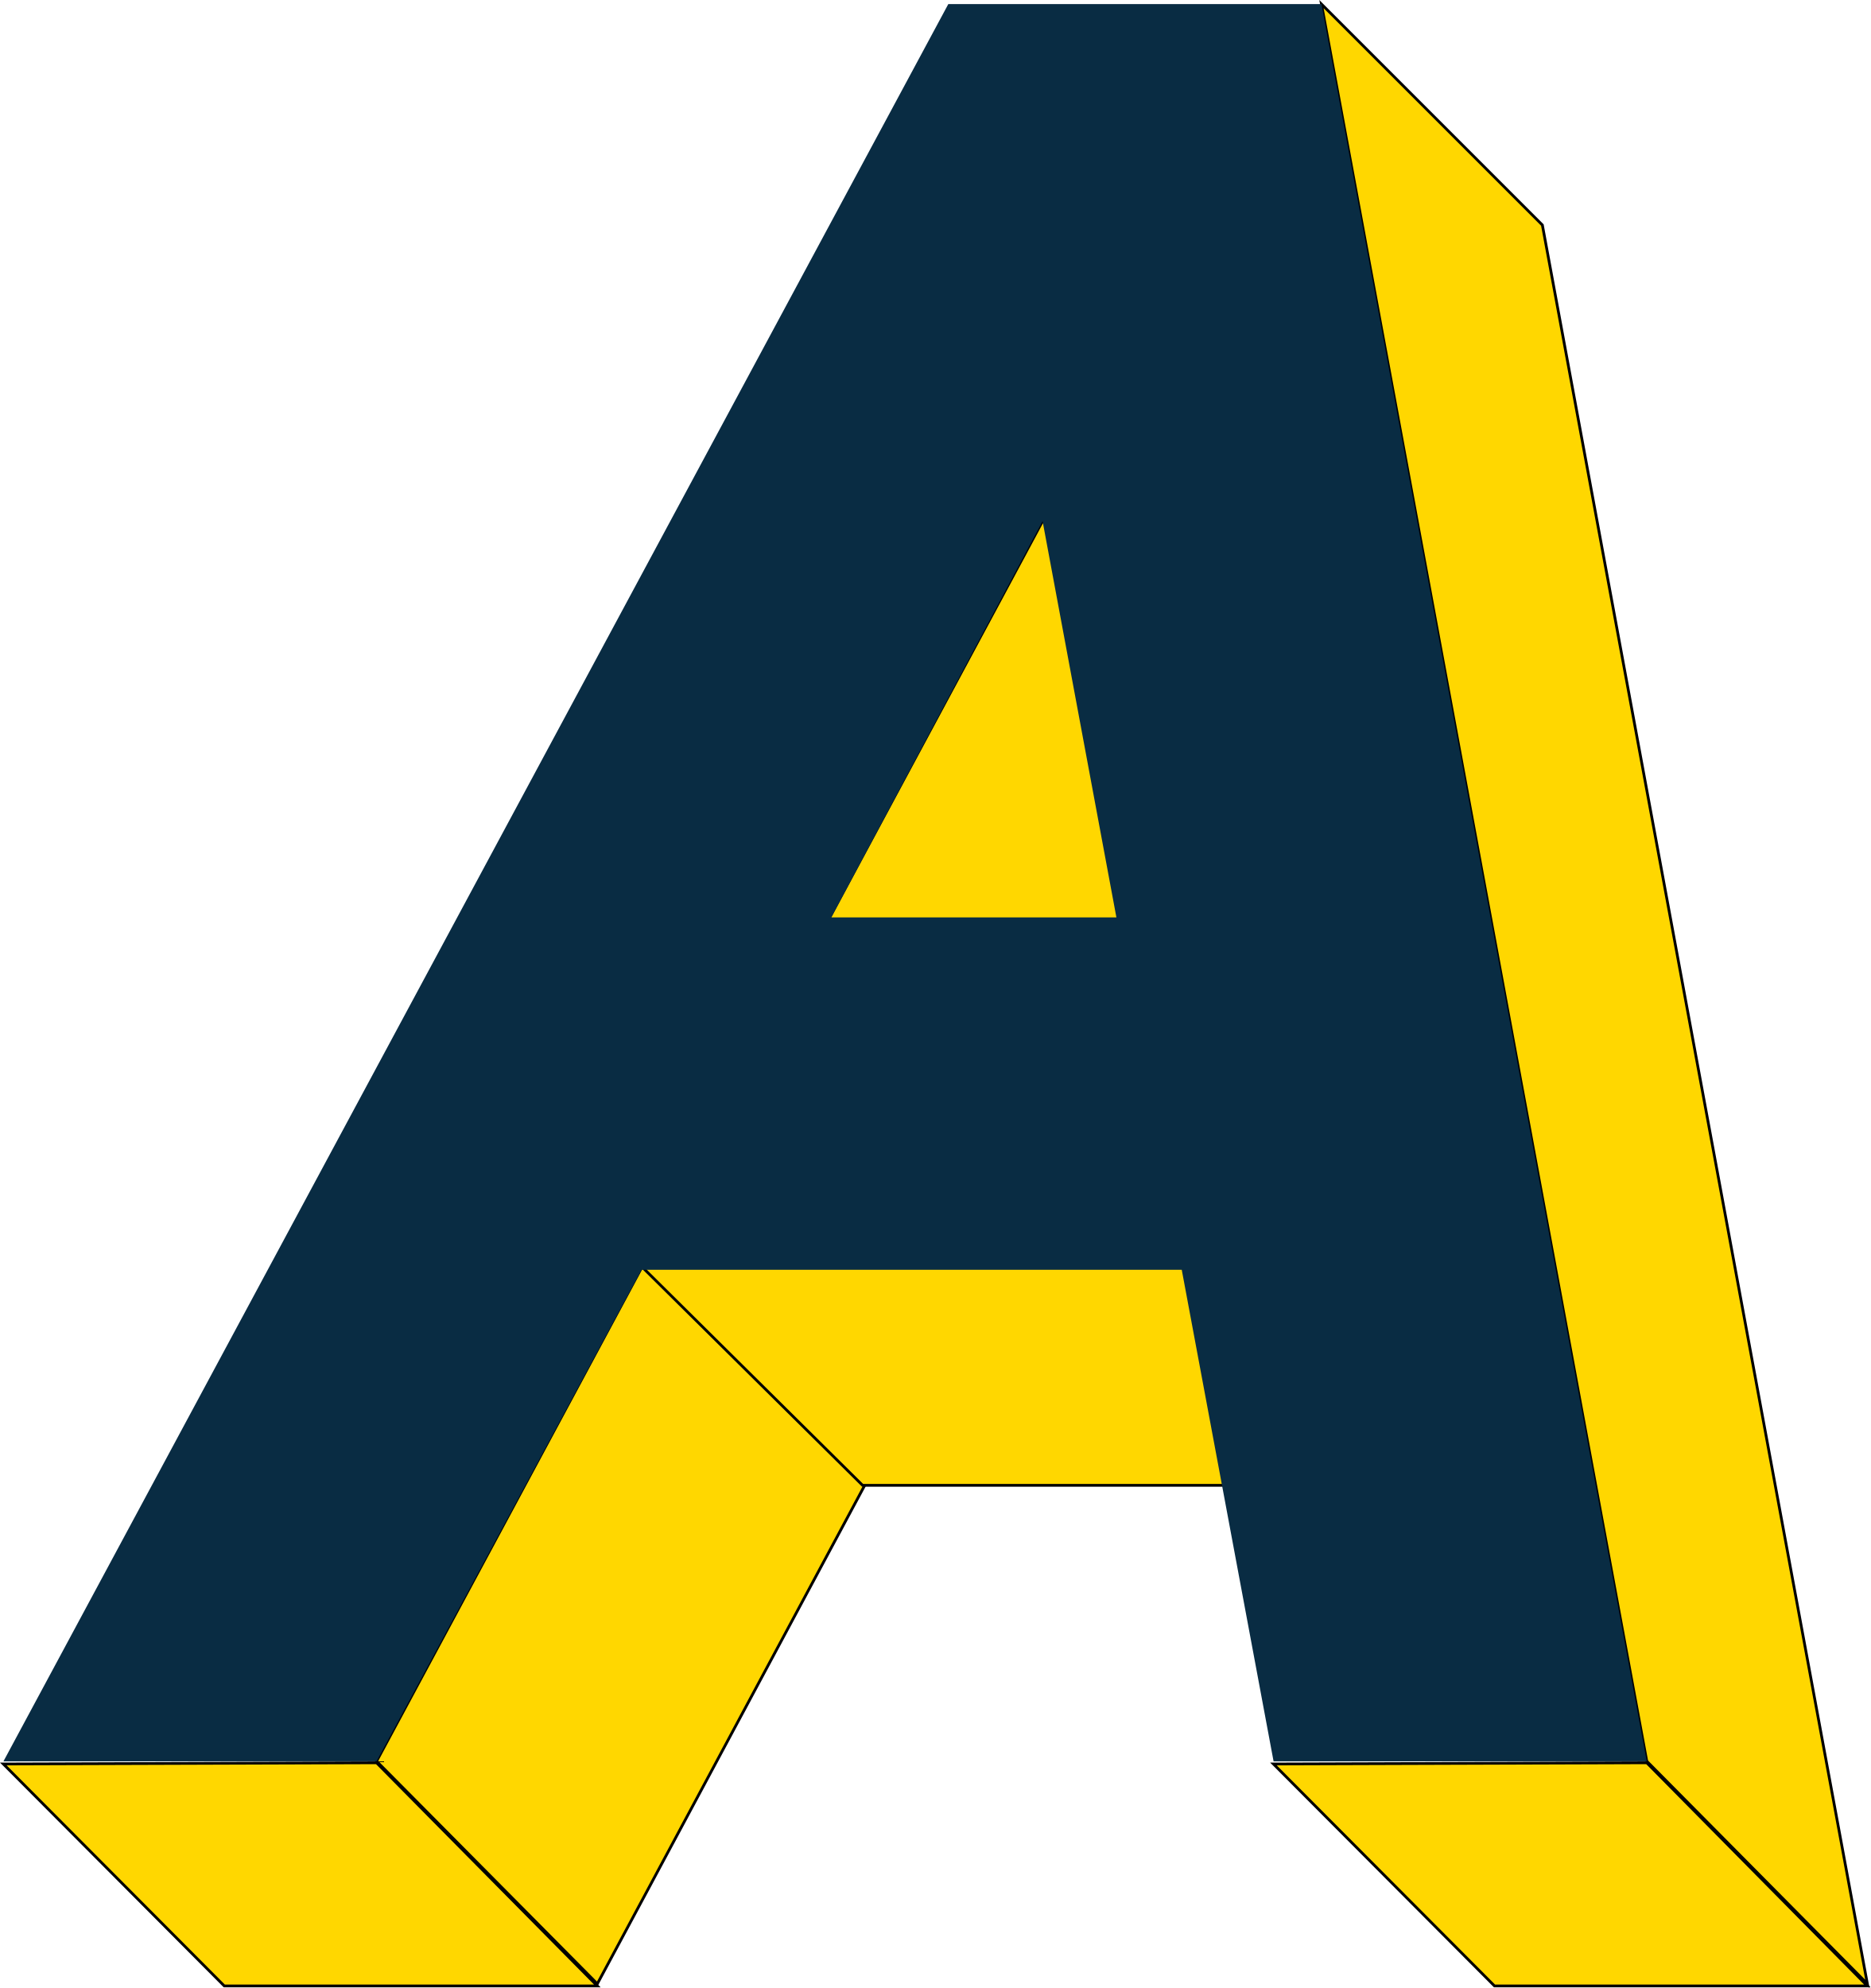
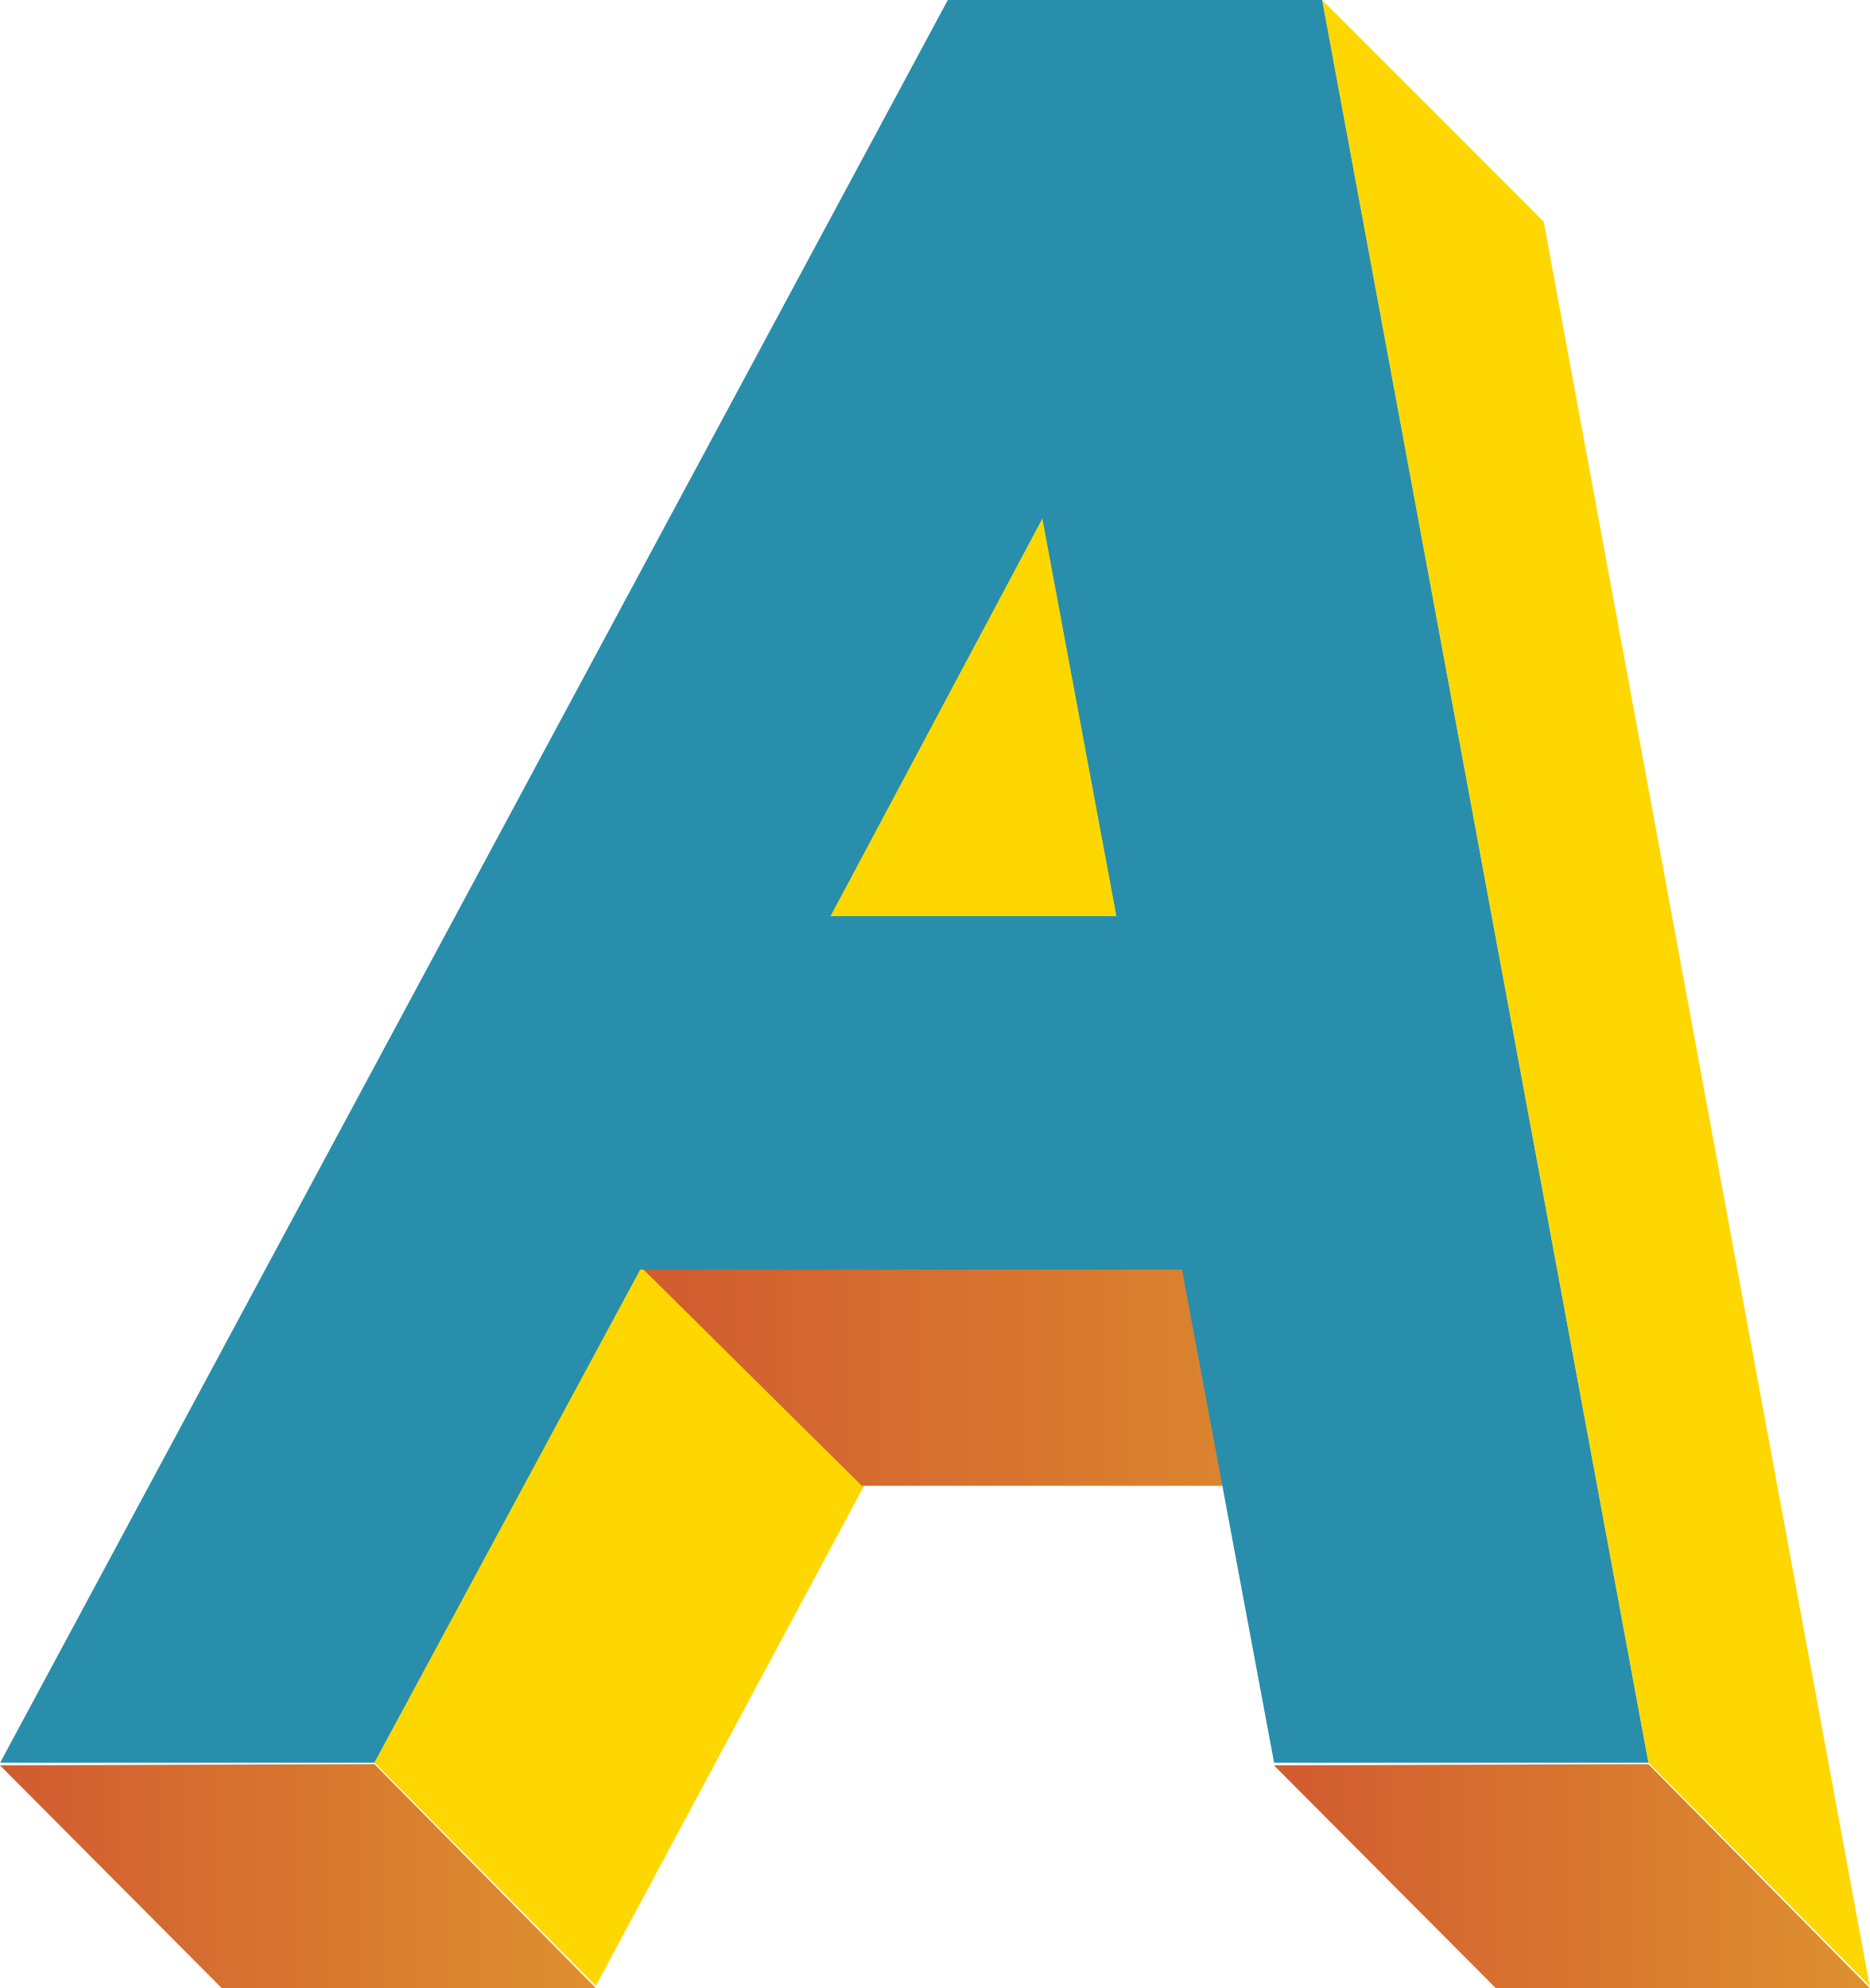
- <svg xmlns="http://www.w3.org/2000/svg" id="Alphabet" viewBox="0 0 678.78 721.31">
+ <svg xmlns="http://www.w3.org/2000/svg" xmlns:xlink="http://www.w3.org/1999/xlink" id="Alphabet" viewBox="0 0 676.38 719.07">
  <defs>
    <style>
      .cls-1 {
        fill: gold;
-         stroke: #000;
-         stroke-miterlimit: 10;
      }

      .cls-2 {
-         fill: #092c43;
+         fill: url(#linear-gradient);
+       }
+ 
+       .cls-3 {
+         fill: url(#linear-gradient-2);
+       }
+ 
+       .cls-4 {
+         fill: url(#linear-gradient-3);
+       }
+ 
+       .cls-5 {
+         fill: #288eab;
      }
    </style>
+     <linearGradient id="linear-gradient" y1="678.58" x2="215.54" y2="678.58" gradientUnits="userSpaceOnUse">
+       <stop offset="0" stop-color="#d15b30" />
+       <stop offset="1" stop-color="#de902f" />
+     </linearGradient>
+     <linearGradient id="linear-gradient-2" x1="460.87" y1="678.58" x2="676.38" y2="678.58" xlink:href="#linear-gradient" />
+     <linearGradient id="linear-gradient-3" x1="231.8" y1="497.62" x2="508.07" y2="497.62" xlink:href="#linear-gradient" />
  </defs>
  <g>
-     <polygon class="cls-1" points="216.74 719.8 458.45 269.2 378.3 189.05 136.64 639.02 216.74 719.8" />
-     <polygon class="cls-1" points="1.2 640.03 81.38 720.56 216.74 720.56 136.64 639.59 1.2 640.03" />
-     <polygon class="cls-1" points="462.07 640.03 542.28 720.56 677.58 720.56 597.54 639.59 462.07 640.03" />
-     <polygon class="cls-1" points="233 459.71 312.99 538.92 509.27 538.92 428.81 459.3 233 459.71" />
-     <polygon class="cls-1" points="479.5 1.49 559.65 81.64 677.58 719.8 597.54 639.02 479.5 1.49" />
-     <path class="cls-2" d="M639.87,839,606.55,660.64h-196L314.38,839H179L521.84,201.42H657.25L775.28,839ZM556.05,389,479.39,532.8H582.84Z" transform="translate(-177.75 -199.93)" />
+     <polygon class="cls-1" points="215.54 718.31 457.26 267.71 377.1 187.56 135.44 637.52 215.54 718.31" />
+     <polygon class="cls-2" points="0 638.54 80.18 719.07 215.54 719.07 135.44 638.1 0 638.54" />
+     <polygon class="cls-3" points="460.88 638.54 541.08 719.07 676.38 719.07 596.34 638.1 460.88 638.54" />
+     <polygon class="cls-4" points="231.8 458.22 311.79 537.43 508.07 537.43 427.61 457.81 231.8 458.22" />
+     <polygon class="cls-1" points="478.3 0 558.45 80.15 676.38 718.31 596.34 637.52 478.3 0" />
+     <path class="cls-5" d="M639.87,839,606.55,660.64h-196L314.38,839H179L521.84,201.42H657.25L775.28,839ZM556.05,389,479.39,532.8H582.84Z" transform="translate(-178.95 -201.42)" />
  </g>
</svg>
